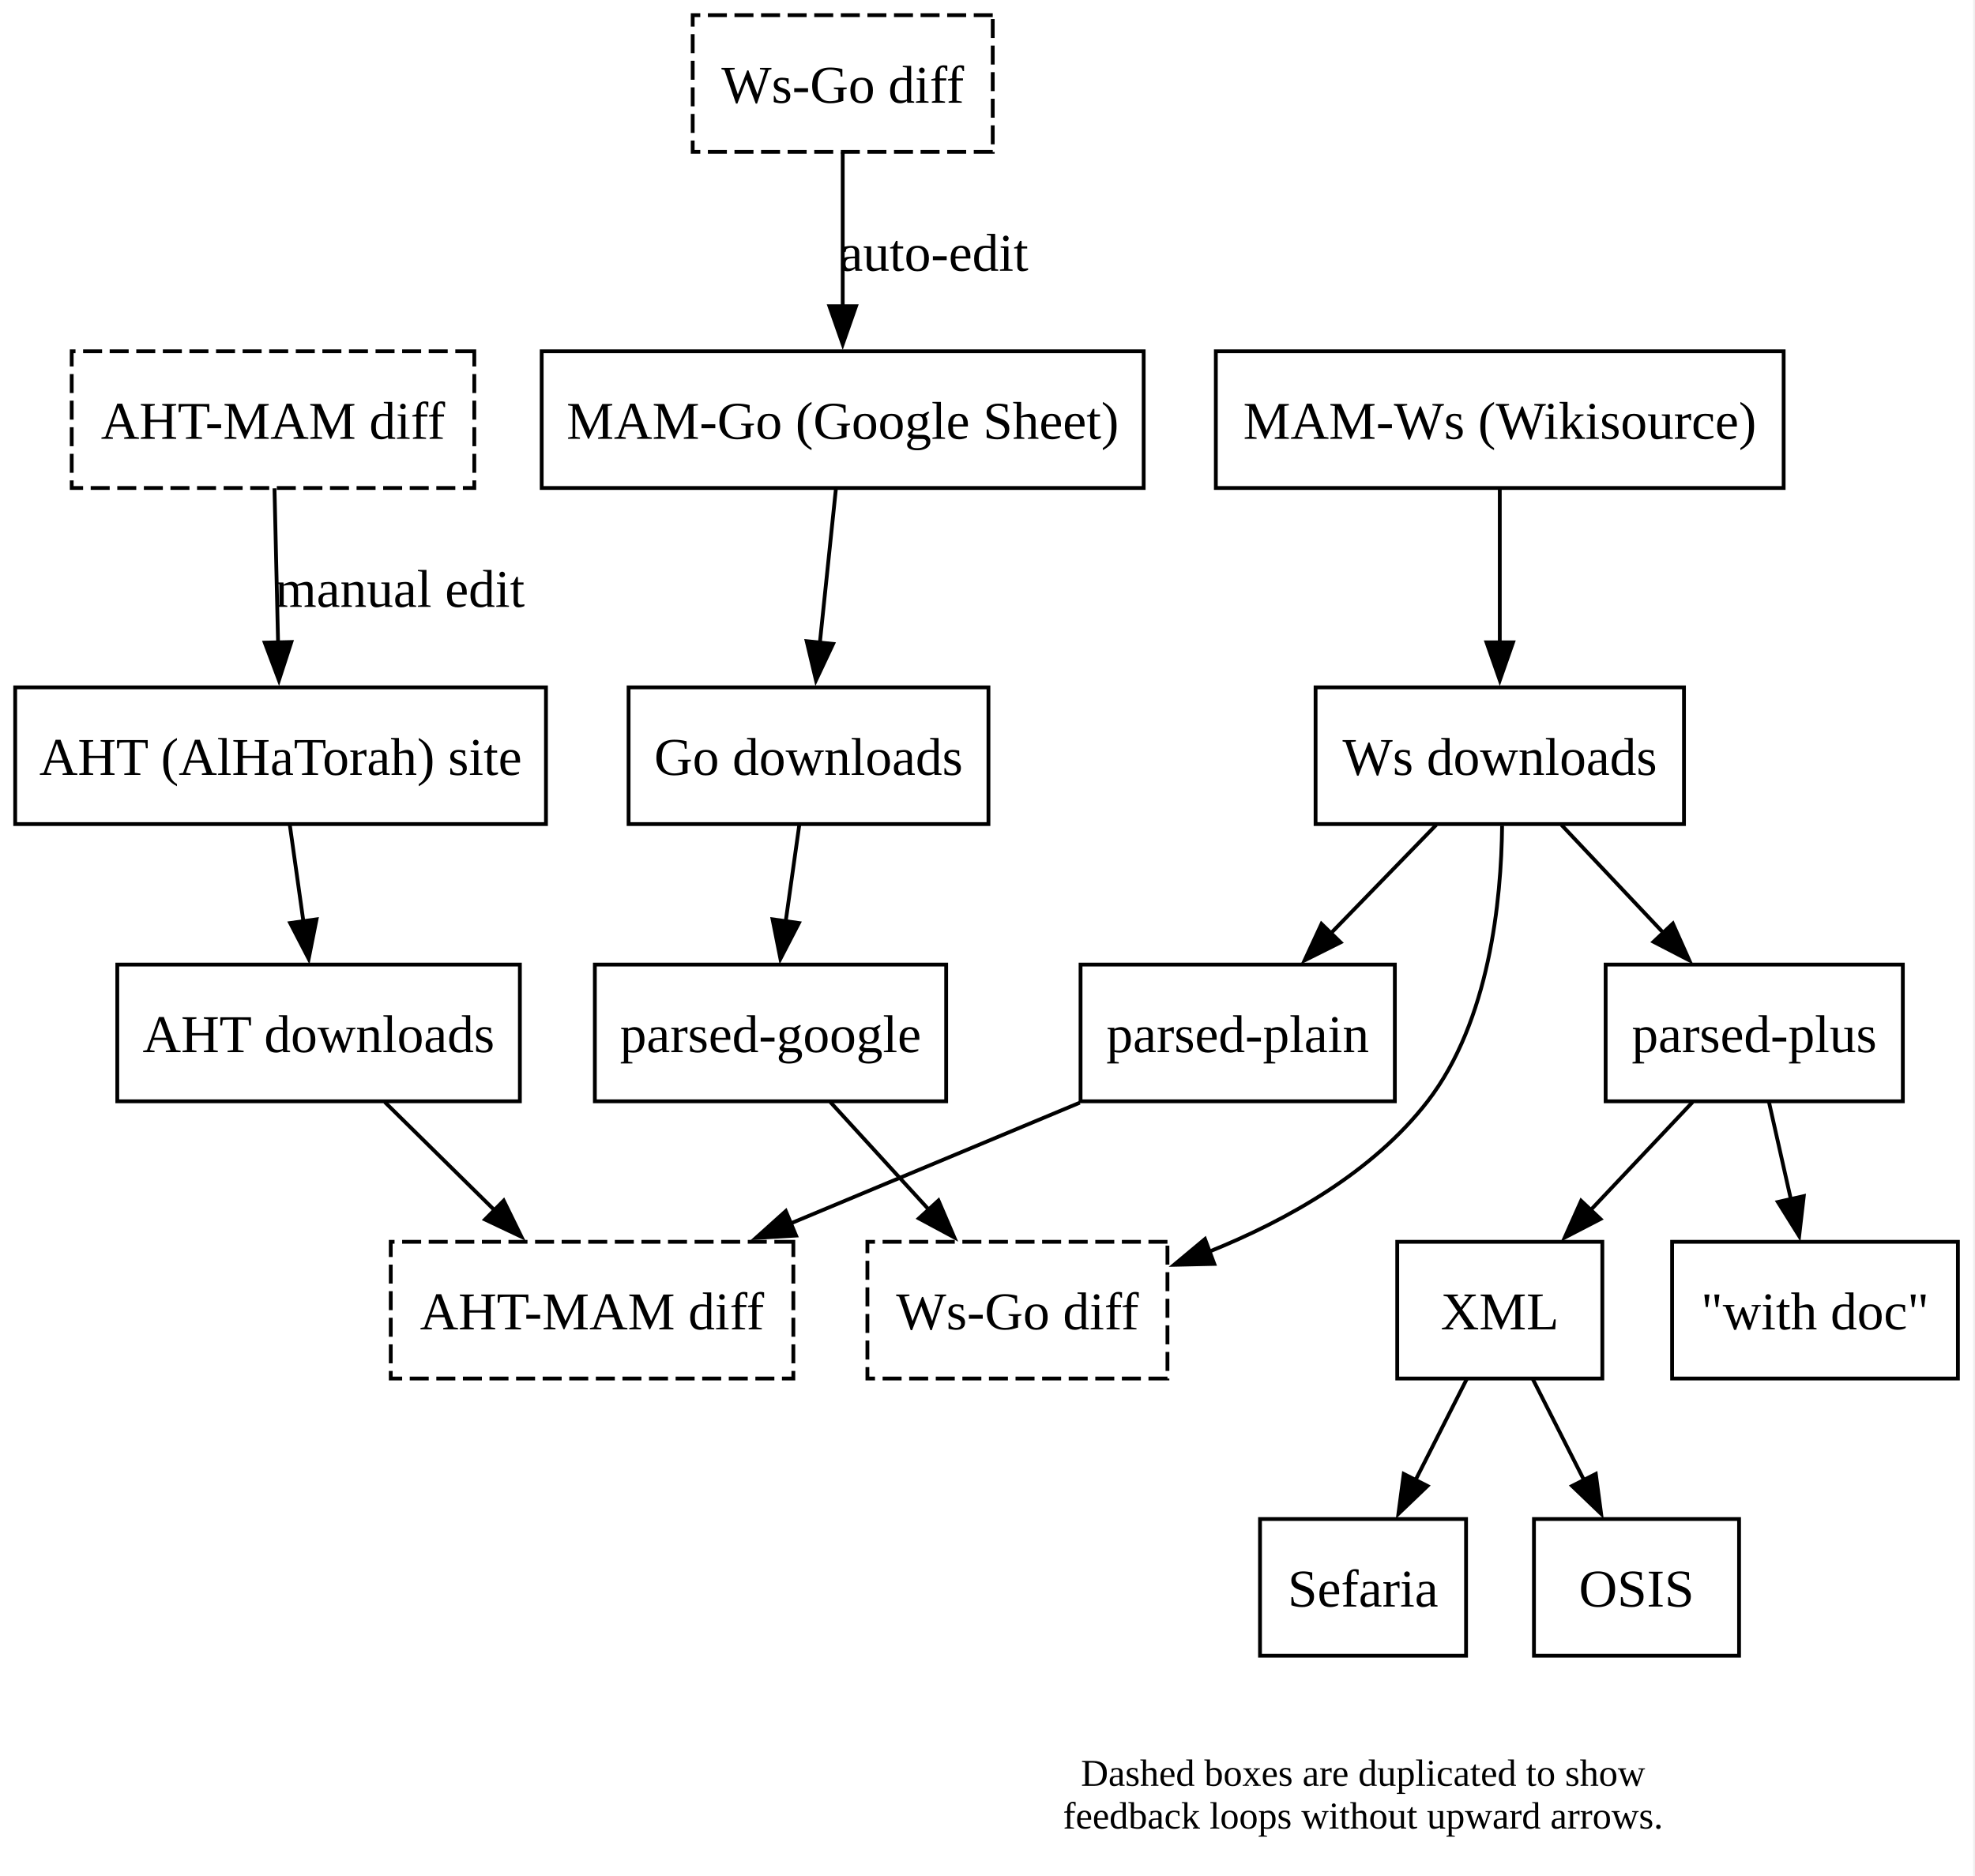
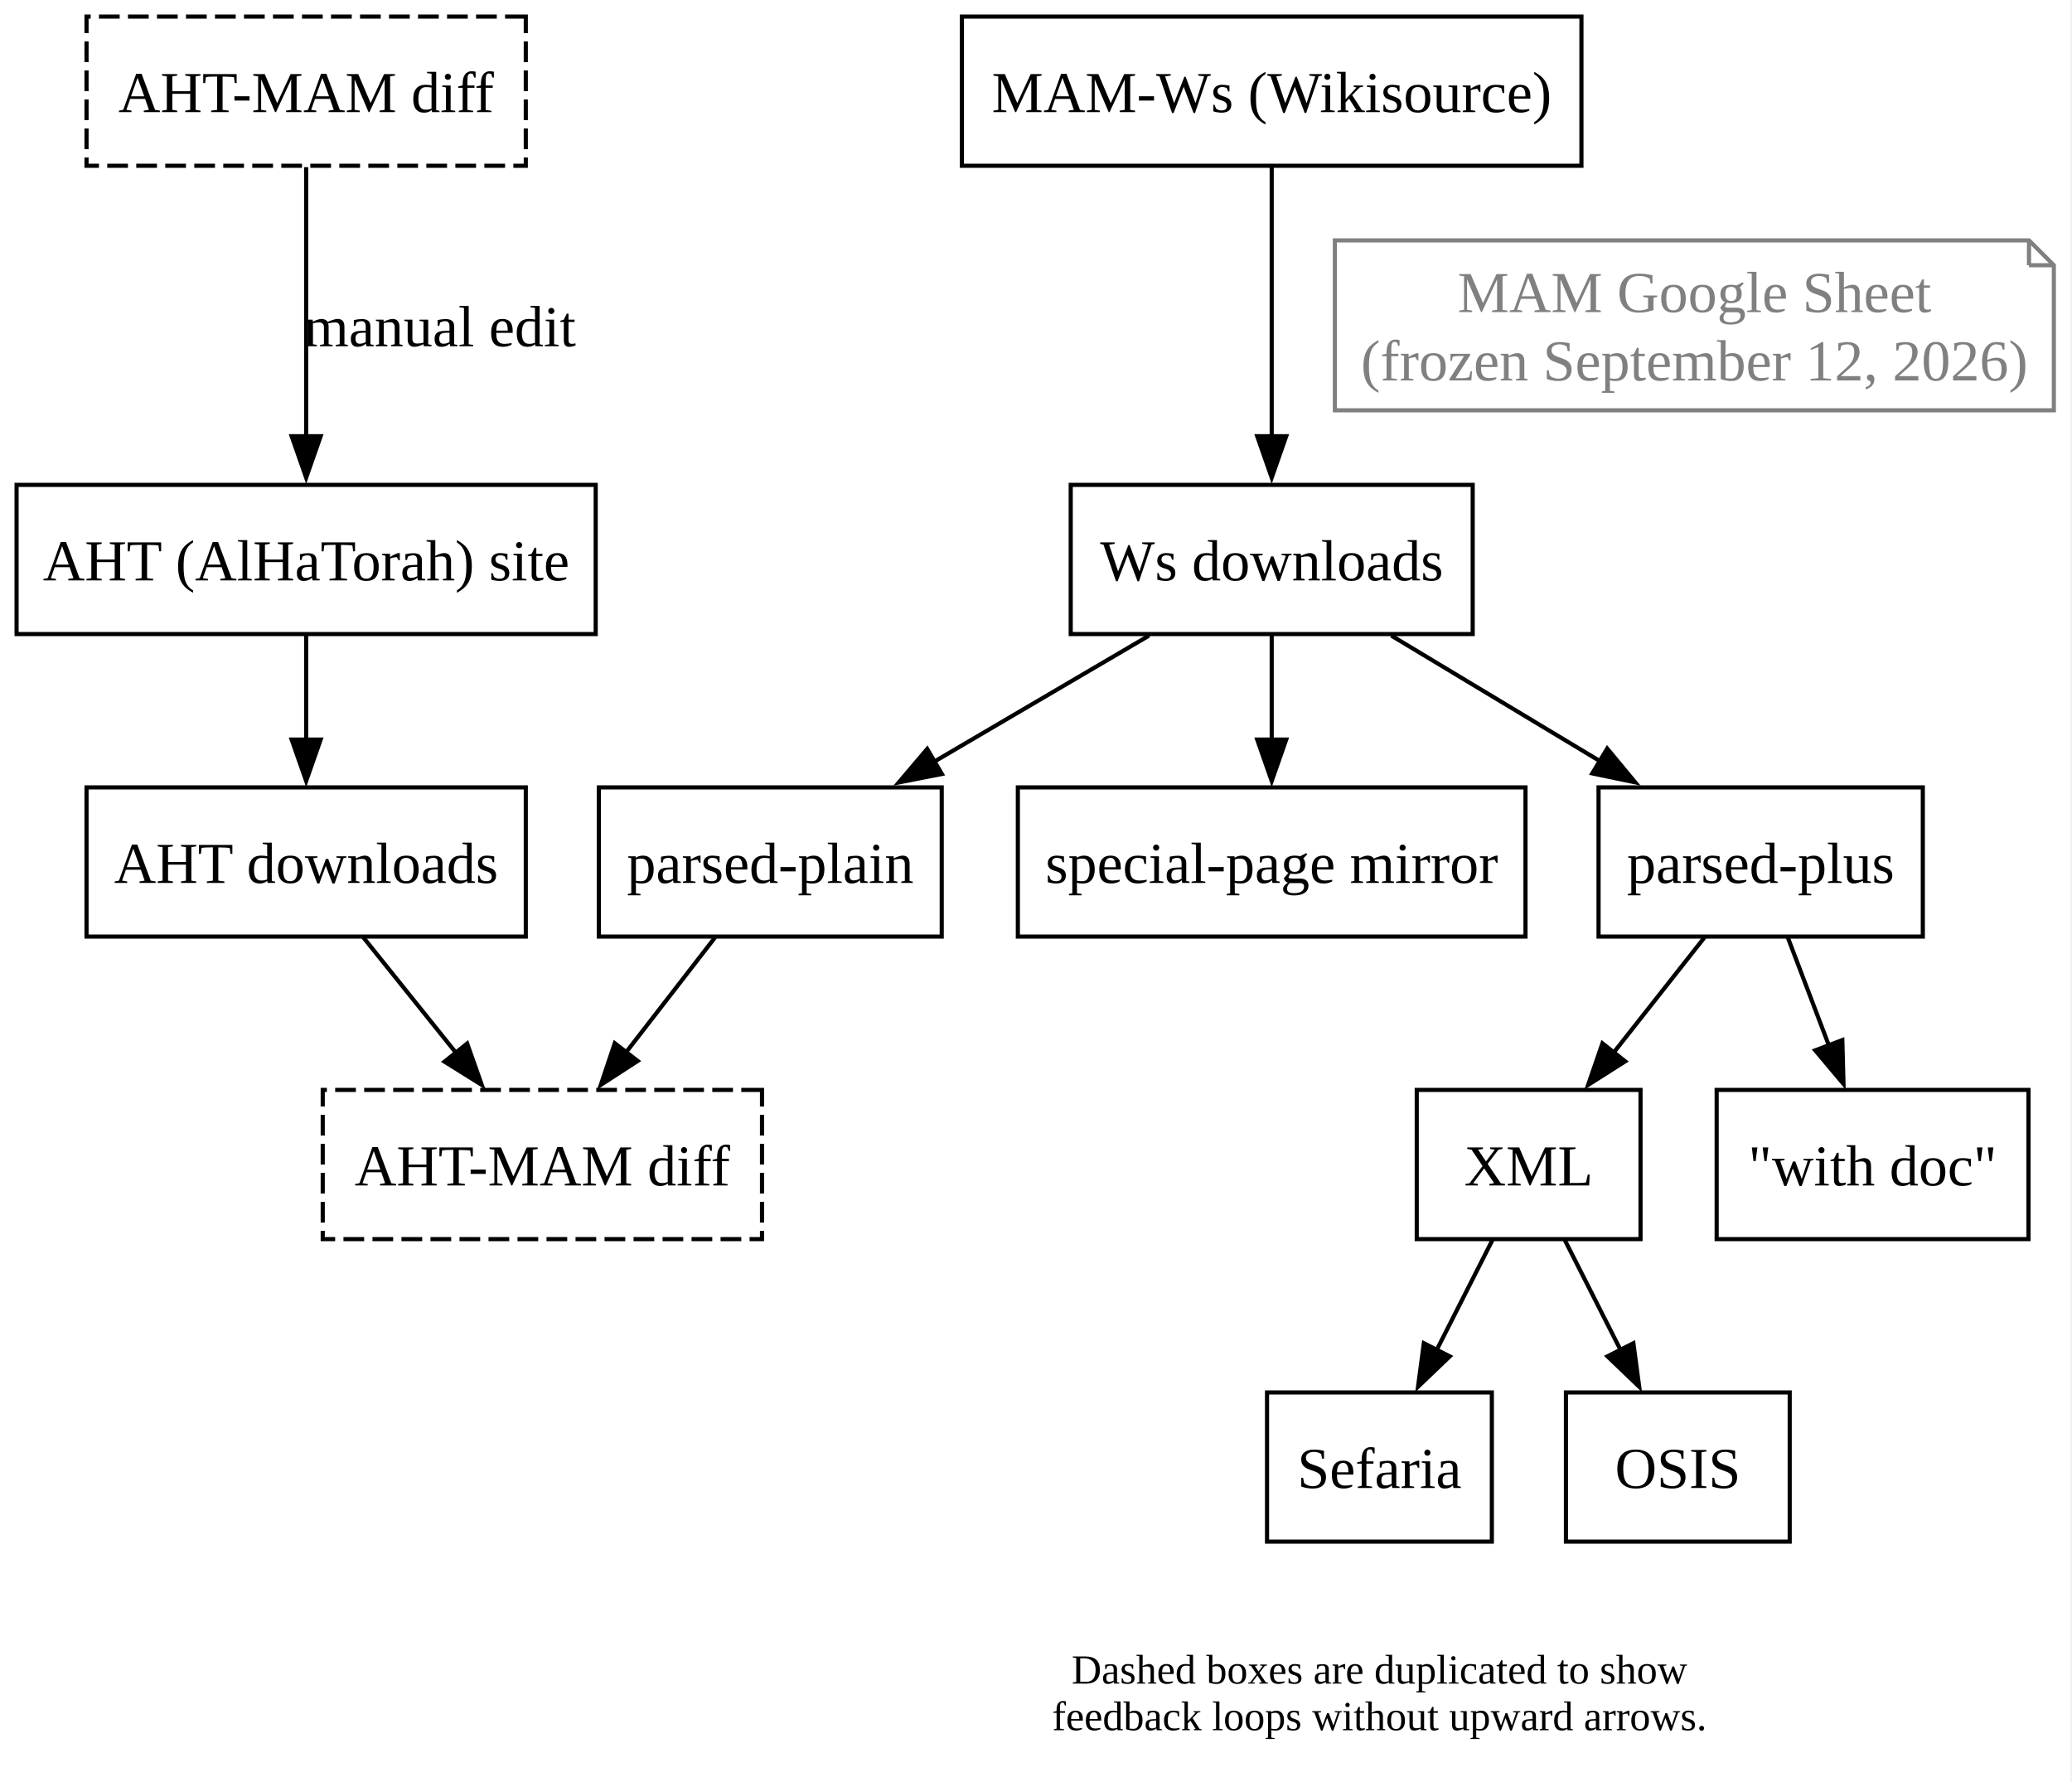
- <svg xmlns="http://www.w3.org/2000/svg" width="520pt" height="494pt" viewBox="0.00 0.00 520.00 494.00">
-   <g id="graph0" class="graph" transform="scale(1 1) rotate(0) translate(4 490)">
-     <polygon fill="white" stroke="none" points="-4,4 -4,-490 515.5,-490 515.5,4 -4,4" />
+ <svg xmlns="http://www.w3.org/2000/svg" width="500pt" height="430pt" viewBox="0.00 0.00 500.00 430.00">
+   <g id="graph0" class="graph" transform="scale(1 1) rotate(0) translate(4 426)">
+     <polygon fill="white" stroke="none" points="-4,4 -4,-426 495.62,-426 495.62,4 -4,4" />
    <g id="node1" class="node">
      <polygon fill="none" stroke="black" points="139.75,-309 0,-309 0,-273 139.75,-273 139.75,-309" />
      <text xml:space="preserve" text-anchor="middle" x="69.88" y="-285.95" font-family="Times New Roman,serif" font-size="14.00">AHT (AlHaTorah) site</text>
    </g>
    <g id="node4" class="node">
-       <polygon fill="none" stroke="black" points="132.88,-236 26.88,-236 26.88,-200 132.88,-200 132.88,-236" />
-       <text xml:space="preserve" text-anchor="middle" x="79.88" y="-212.95" font-family="Times New Roman,serif" font-size="14.00">AHT downloads</text>
+       <polygon fill="none" stroke="black" points="122.88,-236 16.88,-236 16.88,-200 122.88,-200 122.88,-236" />
+       <text xml:space="preserve" text-anchor="middle" x="69.88" y="-212.95" font-family="Times New Roman,serif" font-size="14.00">AHT downloads</text>
+     </g>
+     <g id="edge2" class="edge">
+       <path fill="none" stroke="black" d="M69.88,-272.81C69.88,-265.23 69.88,-256.1 69.88,-247.54" />
+       <polygon fill="black" stroke="black" points="73.38,-247.54 69.88,-237.54 66.38,-247.54 73.38,-247.54" />
+     </g>
+     <g id="node2" class="node">
+       <polygon fill="none" stroke="black" points="377.62,-422 228.12,-422 228.12,-386 377.62,-386 377.62,-422" />
+       <text xml:space="preserve" text-anchor="middle" x="302.88" y="-398.95" font-family="Times New Roman,serif" font-size="14.00">MAM-Ws (Wikisource)</text>
+     </g>
+     <g id="node5" class="node">
+       <polygon fill="none" stroke="black" points="351.38,-309 254.38,-309 254.38,-273 351.38,-273 351.38,-309" />
+       <text xml:space="preserve" text-anchor="middle" x="302.88" y="-285.95" font-family="Times New Roman,serif" font-size="14.00">Ws downloads</text>
    </g>
    <g id="edge3" class="edge">
-       <path fill="none" stroke="black" d="M72.3,-272.81C73.38,-265.14 74.68,-255.89 75.9,-247.24" />
-       <polygon fill="black" stroke="black" points="79.34,-247.92 77.27,-237.53 72.4,-246.94 79.34,-247.92" />
+       <path fill="none" stroke="black" d="M302.88,-385.66C302.88,-368.22 302.88,-341.06 302.88,-320.46" />
+       <polygon fill="black" stroke="black" points="306.38,-320.74 302.88,-310.74 299.38,-320.74 306.38,-320.74" />
    </g>
-     <g id="node2" class="node">
-       <polygon fill="none" stroke="black" points="297.12,-397.5 138.62,-397.5 138.62,-361.5 297.12,-361.5 297.12,-397.5" />
-       <text xml:space="preserve" text-anchor="middle" x="217.88" y="-374.45" font-family="Times New Roman,serif" font-size="14.00">MAM-Go (Google Sheet)</text>
+     <g id="node3" class="node">
+       <polygon fill="none" stroke="gray" points="485.62,-368 318.12,-368 318.12,-327 491.62,-327 491.62,-362 485.62,-368" />
+       <polyline fill="none" stroke="gray" points="485.62,-368 485.62,-362" />
+       <polyline fill="none" stroke="gray" points="491.62,-362 485.62,-362" />
+       <text xml:space="preserve" text-anchor="middle" x="404.88" y="-350.7" font-family="Times New Roman,serif" font-size="14.00" fill="gray">MAM Google Sheet</text>
+       <text xml:space="preserve" text-anchor="middle" x="404.88" y="-334.2" font-family="Times New Roman,serif" font-size="14.00" fill="gray">(frozen September 12, 2026)</text>
    </g>
-     <g id="node5" class="node">
-       <polygon fill="none" stroke="black" points="256.25,-309 161.5,-309 161.5,-273 256.25,-273 256.25,-309" />
-       <text xml:space="preserve" text-anchor="middle" x="208.88" y="-285.95" font-family="Times New Roman,serif" font-size="14.00">Go downloads</text>
+     <g id="node9" class="node">
+       <polygon fill="none" stroke="black" stroke-dasharray="5,2" points="179.88,-163 73.88,-163 73.88,-127 179.88,-127 179.88,-163" />
+       <text xml:space="preserve" text-anchor="middle" x="126.88" y="-139.95" font-family="Times New Roman,serif" font-size="14.00">AHT-MAM diff</text>
+     </g>
+     <g id="edge8" class="edge">
+       <path fill="none" stroke="black" d="M83.67,-199.81C90.39,-191.44 98.62,-181.2 106.08,-171.9" />
+       <polygon fill="black" stroke="black" points="108.73,-174.2 112.26,-164.21 103.27,-169.82 108.73,-174.2" />
+     </g>
+     <g id="node6" class="node">
+       <polygon fill="none" stroke="black" points="364.12,-236 241.62,-236 241.62,-200 364.12,-200 364.12,-236" />
+       <text xml:space="preserve" text-anchor="middle" x="302.88" y="-212.95" font-family="Times New Roman,serif" font-size="14.00">special-page mirror</text>
+     </g>
+     <g id="edge6" class="edge">
+       <path fill="none" stroke="black" d="M302.88,-272.81C302.88,-265.23 302.88,-256.1 302.88,-247.54" />
+       <polygon fill="black" stroke="black" points="306.38,-247.54 302.88,-237.54 299.38,-247.54 306.38,-247.54" />
+     </g>
+     <g id="node7" class="node">
+       <polygon fill="none" stroke="black" points="223.25,-236 140.5,-236 140.5,-200 223.25,-200 223.25,-236" />
+       <text xml:space="preserve" text-anchor="middle" x="181.88" y="-212.95" font-family="Times New Roman,serif" font-size="14.00">parsed-plain</text>
    </g>
    <g id="edge4" class="edge">
-       <path fill="none" stroke="black" d="M216.1,-361.41C214.88,-349.76 213.25,-334.05 211.84,-320.52" />
-       <polygon fill="black" stroke="black" points="215.35,-320.44 210.84,-310.86 208.39,-321.16 215.35,-320.44" />
+       <path fill="none" stroke="black" d="M273.28,-272.63C257.6,-263.43 238.14,-252.02 221.22,-242.08" />
+       <polygon fill="black" stroke="black" points="223.29,-239.24 212.89,-237.2 219.75,-245.28 223.29,-239.24" />
    </g>
-     <g id="node3" class="node">
-       <polygon fill="none" stroke="black" points="465.62,-397.5 316.12,-397.5 316.12,-361.5 465.62,-361.5 465.62,-397.5" />
-       <text xml:space="preserve" text-anchor="middle" x="390.88" y="-374.45" font-family="Times New Roman,serif" font-size="14.00">MAM-Ws (Wikisource)</text>
-     </g>
-     <g id="node6" class="node">
-       <polygon fill="none" stroke="black" points="439.38,-309 342.38,-309 342.38,-273 439.38,-273 439.38,-309" />
-       <text xml:space="preserve" text-anchor="middle" x="390.88" y="-285.95" font-family="Times New Roman,serif" font-size="14.00">Ws downloads</text>
+     <g id="node8" class="node">
+       <polygon fill="none" stroke="black" points="460,-236 381.75,-236 381.75,-200 460,-200 460,-236" />
+       <text xml:space="preserve" text-anchor="middle" x="420.88" y="-212.95" font-family="Times New Roman,serif" font-size="14.00">parsed-plus</text>
    </g>
    <g id="edge5" class="edge">
-       <path fill="none" stroke="black" d="M390.88,-361.41C390.88,-349.76 390.88,-334.05 390.88,-320.52" />
-       <polygon fill="black" stroke="black" points="394.38,-320.86 390.88,-310.86 387.38,-320.86 394.38,-320.86" />
+       <path fill="none" stroke="black" d="M331.74,-272.63C346.88,-263.52 365.65,-252.23 382.05,-242.36" />
+       <polygon fill="black" stroke="black" points="383.84,-245.37 390.6,-237.22 380.23,-239.37 383.84,-245.37" />
+     </g>
+     <g id="edge7" class="edge">
+       <path fill="none" stroke="black" d="M168.56,-199.81C162.08,-191.44 154.14,-181.2 146.94,-171.9" />
+       <polygon fill="black" stroke="black" points="149.88,-169.99 140.99,-164.23 144.35,-174.27 149.88,-169.99" />
    </g>
    <g id="node10" class="node">
-       <polygon fill="none" stroke="black" stroke-dasharray="5,2" points="204.88,-163 98.88,-163 98.88,-127 204.88,-127 204.88,-163" />
-       <text xml:space="preserve" text-anchor="middle" x="151.88" y="-139.95" font-family="Times New Roman,serif" font-size="14.00">AHT-MAM diff</text>
+       <polygon fill="none" stroke="black" points="391.88,-163 337.88,-163 337.88,-127 391.88,-127 391.88,-163" />
+       <text xml:space="preserve" text-anchor="middle" x="364.88" y="-139.95" font-family="Times New Roman,serif" font-size="14.00">XML</text>
+     </g>
+     <g id="edge10" class="edge">
+       <path fill="none" stroke="black" d="M407.32,-199.81C400.72,-191.44 392.64,-181.2 385.31,-171.9" />
+       <polygon fill="black" stroke="black" points="388.18,-169.9 379.24,-164.22 382.69,-174.24 388.18,-169.9" />
+     </g>
+     <g id="node11" class="node">
+       <polygon fill="none" stroke="black" points="485.5,-163 410.25,-163 410.25,-127 485.5,-127 485.5,-163" />
+       <text xml:space="preserve" text-anchor="middle" x="447.88" y="-139.95" font-family="Times New Roman,serif" font-size="14.00">"with doc"</text>
    </g>
    <g id="edge11" class="edge">
-       <path fill="none" stroke="black" d="M97.3,-199.81C106,-191.24 116.67,-180.71 126.28,-171.24" />
-       <polygon fill="black" stroke="black" points="128.62,-173.85 133.28,-164.34 123.7,-168.87 128.62,-173.85" />
+       <path fill="none" stroke="black" d="M427.41,-199.81C430.4,-191.96 434.01,-182.47 437.36,-173.66" />
+       <polygon fill="black" stroke="black" points="440.58,-175.03 440.86,-164.44 434.04,-172.55 440.58,-175.03" />
    </g>
-     <g id="node7" class="node">
-       <polygon fill="none" stroke="black" points="245.12,-236 152.62,-236 152.62,-200 245.12,-200 245.12,-236" />
-       <text xml:space="preserve" text-anchor="middle" x="198.88" y="-212.95" font-family="Times New Roman,serif" font-size="14.00">parsed-google</text>
-     </g>
-     <g id="edge6" class="edge">
-       <path fill="none" stroke="black" d="M206.45,-272.81C205.37,-265.14 204.07,-255.89 202.85,-247.24" />
-       <polygon fill="black" stroke="black" points="206.35,-246.94 201.48,-237.53 199.41,-247.92 206.35,-246.94" />
-     </g>
-     <g id="node8" class="node">
-       <polygon fill="none" stroke="black" points="363.25,-236 280.5,-236 280.5,-200 363.25,-200 363.25,-236" />
-       <text xml:space="preserve" text-anchor="middle" x="321.88" y="-212.95" font-family="Times New Roman,serif" font-size="14.00">parsed-plain</text>
-     </g>
-     <g id="edge7" class="edge">
-       <path fill="none" stroke="black" d="M374.17,-272.81C365.78,-264.18 355.46,-253.56 346.2,-244.03" />
-       <polygon fill="black" stroke="black" points="348.96,-241.85 339.48,-237.11 343.94,-246.72 348.96,-241.85" />
-     </g>
-     <g id="node9" class="node">
-       <polygon fill="none" stroke="black" points="497,-236 418.75,-236 418.75,-200 497,-200 497,-236" />
-       <text xml:space="preserve" text-anchor="middle" x="457.88" y="-212.95" font-family="Times New Roman,serif" font-size="14.00">parsed-plus</text>
-     </g>
-     <g id="edge8" class="edge">
-       <path fill="none" stroke="black" d="M407.09,-272.81C415.16,-264.27 425.06,-253.77 433.98,-244.32" />
-       <polygon fill="black" stroke="black" points="436.45,-246.8 440.77,-237.13 431.36,-242 436.45,-246.8" />
-     </g>
-     <g id="node11" class="node">
-       <polygon fill="none" stroke="black" stroke-dasharray="5,2" points="303.38,-163 224.38,-163 224.38,-127 303.38,-127 303.38,-163" />
-       <text xml:space="preserve" text-anchor="middle" x="263.88" y="-139.95" font-family="Times New Roman,serif" font-size="14.00">Ws-Go diff</text>
+     <g id="node12" class="node">
+       <polygon fill="none" stroke="black" points="356,-90 301.75,-90 301.75,-54 356,-54 356,-90" />
+       <text xml:space="preserve" text-anchor="middle" x="328.88" y="-66.95" font-family="Times New Roman,serif" font-size="14.00">Sefaria</text>
    </g>
    <g id="edge12" class="edge">
-       <path fill="none" stroke="black" d="M391.49,-272.58C391.29,-252.98 388.18,-221.11 371.88,-200 357.53,-181.42 335.07,-168.76 314.34,-160.4" />
-       <polygon fill="black" stroke="black" points="315.71,-157.18 305.12,-156.94 313.26,-163.73 315.71,-157.18" />
+       <path fill="none" stroke="black" d="M356.16,-126.81C352.09,-118.79 347.15,-109.05 342.6,-100.07" />
+       <polygon fill="black" stroke="black" points="345.84,-98.71 338.19,-91.38 339.59,-101.88 345.84,-98.71" />
    </g>
-     <g id="edge10" class="edge">
-       <path fill="none" stroke="black" d="M214.61,-199.81C222.43,-191.27 232.04,-180.77 240.69,-171.32" />
-       <polygon fill="black" stroke="black" points="243.09,-173.88 247.26,-164.15 237.93,-169.16 243.09,-173.88" />
+     <g id="node13" class="node">
+       <polygon fill="none" stroke="black" points="427.88,-90 373.88,-90 373.88,-54 427.88,-54 427.88,-90" />
+       <text xml:space="preserve" text-anchor="middle" x="400.88" y="-66.95" font-family="Times New Roman,serif" font-size="14.00">OSIS</text>
+     </g>
+     <g id="edge13" class="edge">
+       <path fill="none" stroke="black" d="M373.59,-126.81C377.66,-118.79 382.6,-109.05 387.15,-100.07" />
+       <polygon fill="black" stroke="black" points="390.16,-101.88 391.56,-91.38 383.91,-98.71 390.16,-101.88" />
+     </g>
+     <g id="node14" class="node">
+       <polygon fill="none" stroke="black" stroke-dasharray="5,2" points="122.88,-422 16.88,-422 16.88,-386 122.88,-386 122.88,-422" />
+       <text xml:space="preserve" text-anchor="middle" x="69.88" y="-398.95" font-family="Times New Roman,serif" font-size="14.00">AHT-MAM diff</text>
    </g>
    <g id="edge9" class="edge">
-       <path fill="none" stroke="black" d="M280.29,-199.63C257.34,-190.05 228.62,-178.05 204.17,-167.84" />
-       <polygon fill="black" stroke="black" points="205.59,-164.64 195.02,-164.02 202.9,-171.1 205.59,-164.64" />
-     </g>
-     <g id="node12" class="node">
-       <polygon fill="none" stroke="black" points="417.88,-163 363.88,-163 363.88,-127 417.88,-127 417.88,-163" />
-       <text xml:space="preserve" text-anchor="middle" x="390.88" y="-139.95" font-family="Times New Roman,serif" font-size="14.00">XML</text>
-     </g>
-     <g id="edge15" class="edge">
-       <path fill="none" stroke="black" d="M441.66,-199.81C433.59,-191.27 423.69,-180.77 414.77,-171.32" />
-       <polygon fill="black" stroke="black" points="417.39,-169 407.98,-164.13 412.3,-173.8 417.39,-169" />
-     </g>
-     <g id="node13" class="node">
-       <polygon fill="none" stroke="black" points="511.5,-163 436.25,-163 436.25,-127 511.5,-127 511.5,-163" />
-       <text xml:space="preserve" text-anchor="middle" x="473.88" y="-139.95" font-family="Times New Roman,serif" font-size="14.00">"with doc"</text>
-     </g>
-     <g id="edge16" class="edge">
-       <path fill="none" stroke="black" d="M461.75,-199.81C463.48,-192.14 465.56,-182.89 467.51,-174.24" />
-       <polygon fill="black" stroke="black" points="470.92,-175.03 469.7,-164.51 464.09,-173.49 470.92,-175.03" />
-     </g>
-     <g id="node14" class="node">
-       <polygon fill="none" stroke="black" points="382,-90 327.75,-90 327.75,-54 382,-54 382,-90" />
-       <text xml:space="preserve" text-anchor="middle" x="354.88" y="-66.95" font-family="Times New Roman,serif" font-size="14.00">Sefaria</text>
-     </g>
-     <g id="edge17" class="edge">
-       <path fill="none" stroke="black" d="M382.16,-126.81C378.09,-118.79 373.15,-109.05 368.6,-100.07" />
-       <polygon fill="black" stroke="black" points="371.84,-98.71 364.19,-91.38 365.59,-101.88 371.84,-98.71" />
+       <path fill="none" stroke="black" d="M69.88,-385.66C69.88,-368.22 69.88,-341.06 69.88,-320.46" />
+       <polygon fill="black" stroke="black" points="73.38,-320.74 69.88,-310.74 66.38,-320.74 73.38,-320.74" />
+       <text xml:space="preserve" text-anchor="middle" x="102.12" y="-342.45" font-family="Times New Roman,serif" font-size="14.00">manual edit</text>
    </g>
    <g id="node15" class="node">
-       <polygon fill="none" stroke="black" points="453.88,-90 399.88,-90 399.88,-54 453.88,-54 453.88,-90" />
-       <text xml:space="preserve" text-anchor="middle" x="426.88" y="-66.95" font-family="Times New Roman,serif" font-size="14.00">OSIS</text>
-     </g>
-     <g id="edge18" class="edge">
-       <path fill="none" stroke="black" d="M399.59,-126.81C403.66,-118.79 408.6,-109.05 413.15,-100.07" />
-       <polygon fill="black" stroke="black" points="416.16,-101.88 417.56,-91.38 409.91,-98.71 416.16,-101.88" />
-     </g>
-     <g id="node16" class="node">
-       <polygon fill="none" stroke="black" stroke-dasharray="5,2" points="120.88,-397.5 14.88,-397.5 14.88,-361.5 120.88,-361.5 120.88,-397.5" />
-       <text xml:space="preserve" text-anchor="middle" x="67.88" y="-374.45" font-family="Times New Roman,serif" font-size="14.00">AHT-MAM diff</text>
-     </g>
-     <g id="edge13" class="edge">
-       <path fill="none" stroke="black" d="M68.27,-361.41C68.54,-349.76 68.9,-334.05 69.22,-320.52" />
-       <polygon fill="black" stroke="black" points="72.71,-320.94 69.44,-310.86 65.71,-320.78 72.71,-320.94" />
-       <text xml:space="preserve" text-anchor="middle" x="101.3" y="-330.2" font-family="Times New Roman,serif" font-size="14.00">manual edit</text>
-     </g>
-     <g id="node17" class="node">
-       <polygon fill="none" stroke="black" stroke-dasharray="5,2" points="257.38,-486 178.38,-486 178.38,-450 257.38,-450 257.38,-486" />
-       <text xml:space="preserve" text-anchor="middle" x="217.88" y="-462.95" font-family="Times New Roman,serif" font-size="14.00">Ws-Go diff</text>
-     </g>
-     <g id="edge14" class="edge">
-       <path fill="none" stroke="black" d="M217.88,-449.91C217.88,-438.26 217.88,-422.55 217.88,-409.02" />
-       <polygon fill="black" stroke="black" points="221.38,-409.36 217.88,-399.36 214.38,-409.36 221.38,-409.36" />
-       <text xml:space="preserve" text-anchor="middle" x="241.88" y="-418.7" font-family="Times New Roman,serif" font-size="14.00">auto-edit</text>
-     </g>
-     <g id="node18" class="node">
-       <text xml:space="preserve" text-anchor="middle" x="354.88" y="-19.75" font-family="Times New Roman,serif" font-size="10.00">Dashed boxes are duplicated to show</text>
-       <text xml:space="preserve" text-anchor="middle" x="354.88" y="-8.5" font-family="Times New Roman,serif" font-size="10.00">feedback loops without upward arrows.</text>
+       <text xml:space="preserve" text-anchor="middle" x="328.88" y="-19.75" font-family="Times New Roman,serif" font-size="10.00">Dashed boxes are duplicated to show</text>
+       <text xml:space="preserve" text-anchor="middle" x="328.88" y="-8.5" font-family="Times New Roman,serif" font-size="10.00">feedback loops without upward arrows.</text>
    </g>
  </g>
</svg>
